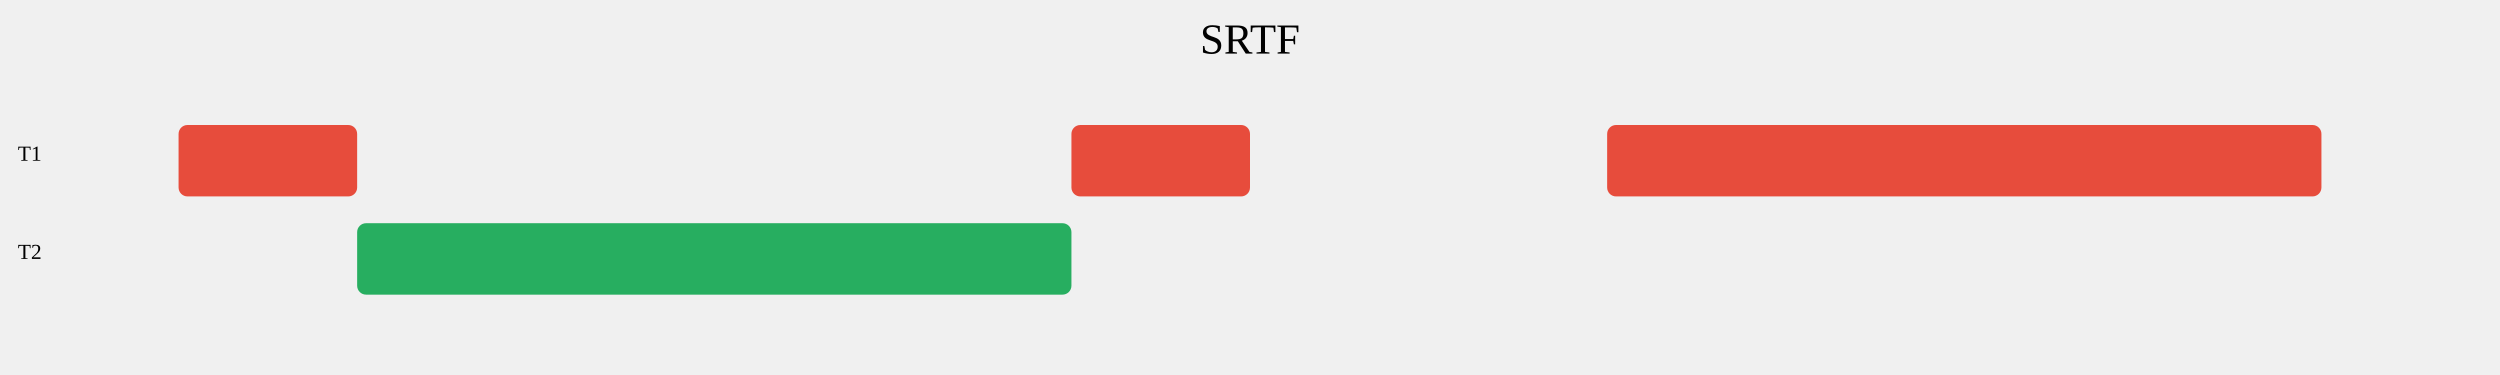
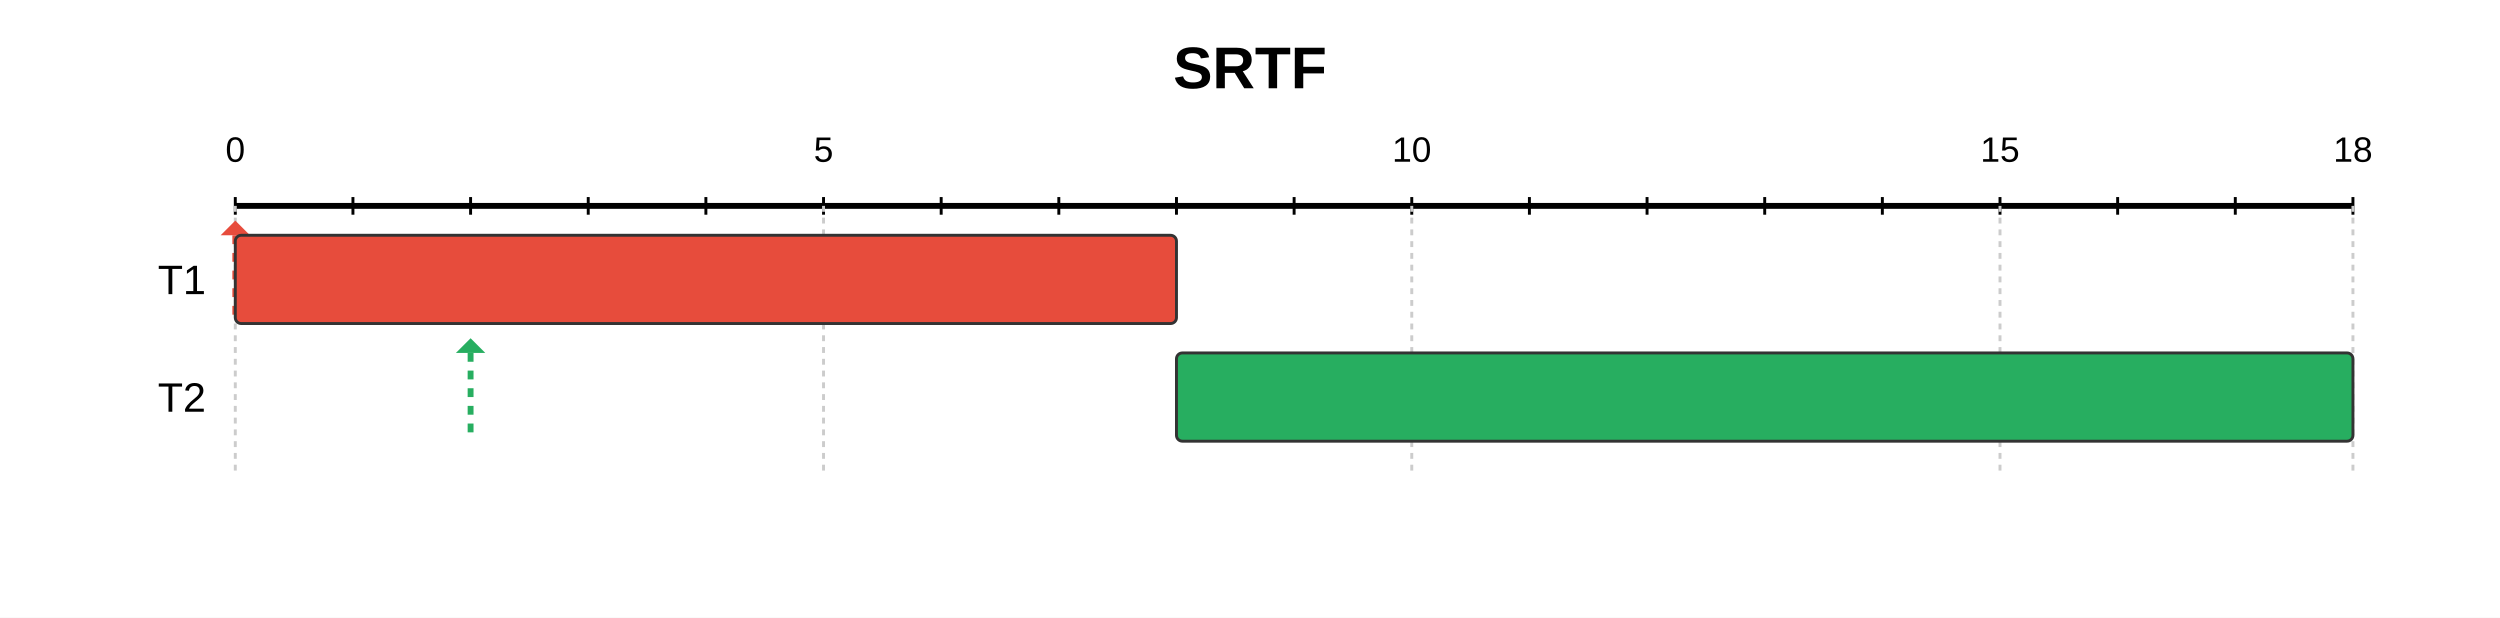
- <svg xmlns="http://www.w3.org/2000/svg" width="1400" height="210">
-   <text x="700" y="30" font-size="24" text-anchor="middle">SRTF</text>
-   <text x="10" y="90">T1</text>
-   <rect x="100" y="70" width="100" height="40" fill="#E74C3C" rx="5" />
-   <rect x="600" y="70" width="100" height="40" fill="#E74C3C" rx="5" />
-   <rect x="900" y="70" width="400" height="40" fill="#E74C3C" rx="5" />
-   <text x="10" y="145">T2</text>
-   <rect x="200" y="125" width="400" height="40" fill="#27AE60" rx="5" />
+ <svg xmlns="http://www.w3.org/2000/svg" width="850" height="210">
+   <rect width="100%" height="100%" fill="white" />
+   <text x="425" y="30" font-size="20" text-anchor="middle" font-family="Arial" font-weight="bold">SRTF</text>
+   <line x1="80" y1="70" x2="800" y2="70" stroke="black" stroke-width="2" />
+   <line x1="80" y1="67" x2="80" y2="73" stroke="black" stroke-width="1" />
+   <text x="80" y="55" font-size="12" text-anchor="middle" font-family="Arial">0</text>
+   <line x1="80" y1="70" x2="80" y2="160" stroke="#ccc" stroke-width="1" stroke-dasharray="2,2" />
+   <line x1="120" y1="67" x2="120" y2="73" stroke="black" stroke-width="1" />
+   <line x1="160" y1="67" x2="160" y2="73" stroke="black" stroke-width="1" />
+   <line x1="200" y1="67" x2="200" y2="73" stroke="black" stroke-width="1" />
+   <line x1="240" y1="67" x2="240" y2="73" stroke="black" stroke-width="1" />
+   <line x1="280" y1="67" x2="280" y2="73" stroke="black" stroke-width="1" />
+   <text x="280" y="55" font-size="12" text-anchor="middle" font-family="Arial">5</text>
+   <line x1="280" y1="70" x2="280" y2="160" stroke="#ccc" stroke-width="1" stroke-dasharray="2,2" />
+   <line x1="320" y1="67" x2="320" y2="73" stroke="black" stroke-width="1" />
+   <line x1="360" y1="67" x2="360" y2="73" stroke="black" stroke-width="1" />
+   <line x1="400" y1="67" x2="400" y2="73" stroke="black" stroke-width="1" />
+   <line x1="440" y1="67" x2="440" y2="73" stroke="black" stroke-width="1" />
+   <line x1="480" y1="67" x2="480" y2="73" stroke="black" stroke-width="1" />
+   <text x="480" y="55" font-size="12" text-anchor="middle" font-family="Arial">10</text>
+   <line x1="480" y1="70" x2="480" y2="160" stroke="#ccc" stroke-width="1" stroke-dasharray="2,2" />
+   <line x1="520" y1="67" x2="520" y2="73" stroke="black" stroke-width="1" />
+   <line x1="560" y1="67" x2="560" y2="73" stroke="black" stroke-width="1" />
+   <line x1="600" y1="67" x2="600" y2="73" stroke="black" stroke-width="1" />
+   <line x1="640" y1="67" x2="640" y2="73" stroke="black" stroke-width="1" />
+   <line x1="680" y1="67" x2="680" y2="73" stroke="black" stroke-width="1" />
+   <text x="680" y="55" font-size="12" text-anchor="middle" font-family="Arial">15</text>
+   <line x1="680" y1="70" x2="680" y2="160" stroke="#ccc" stroke-width="1" stroke-dasharray="2,2" />
+   <line x1="720" y1="67" x2="720" y2="73" stroke="black" stroke-width="1" />
+   <line x1="760" y1="67" x2="760" y2="73" stroke="black" stroke-width="1" />
+   <line x1="800" y1="67" x2="800" y2="73" stroke="black" stroke-width="1" />
+   <text x="800" y="55" font-size="12" text-anchor="middle" font-family="Arial">18</text>
+   <line x1="800" y1="70" x2="800" y2="160" stroke="#ccc" stroke-width="1" stroke-dasharray="2,2" />
+   <text x="70" y="100" font-size="14" text-anchor="end" font-family="Arial">T1</text>
+   <line x1="80" y1="80" x2="80" y2="110" stroke="#E74C3C" stroke-width="2" stroke-dasharray="3,3" />
+   <polygon points="80,75 75,80 85,80" fill="#E74C3C" />
+   <rect x="80" y="80" width="320" height="30" fill="#E74C3C" rx="2" ry="2" stroke="#333" stroke-width="1" />
+   <text x="70" y="140" font-size="14" text-anchor="end" font-family="Arial">T2</text>
+   <line x1="160" y1="120" x2="160" y2="150" stroke="#27AE60" stroke-width="2" stroke-dasharray="3,3" />
+   <polygon points="160,115 155,120 165,120" fill="#27AE60" />
+   <rect x="400" y="120" width="400" height="30" fill="#27AE60" rx="2" ry="2" stroke="#333" stroke-width="1" />
</svg>
